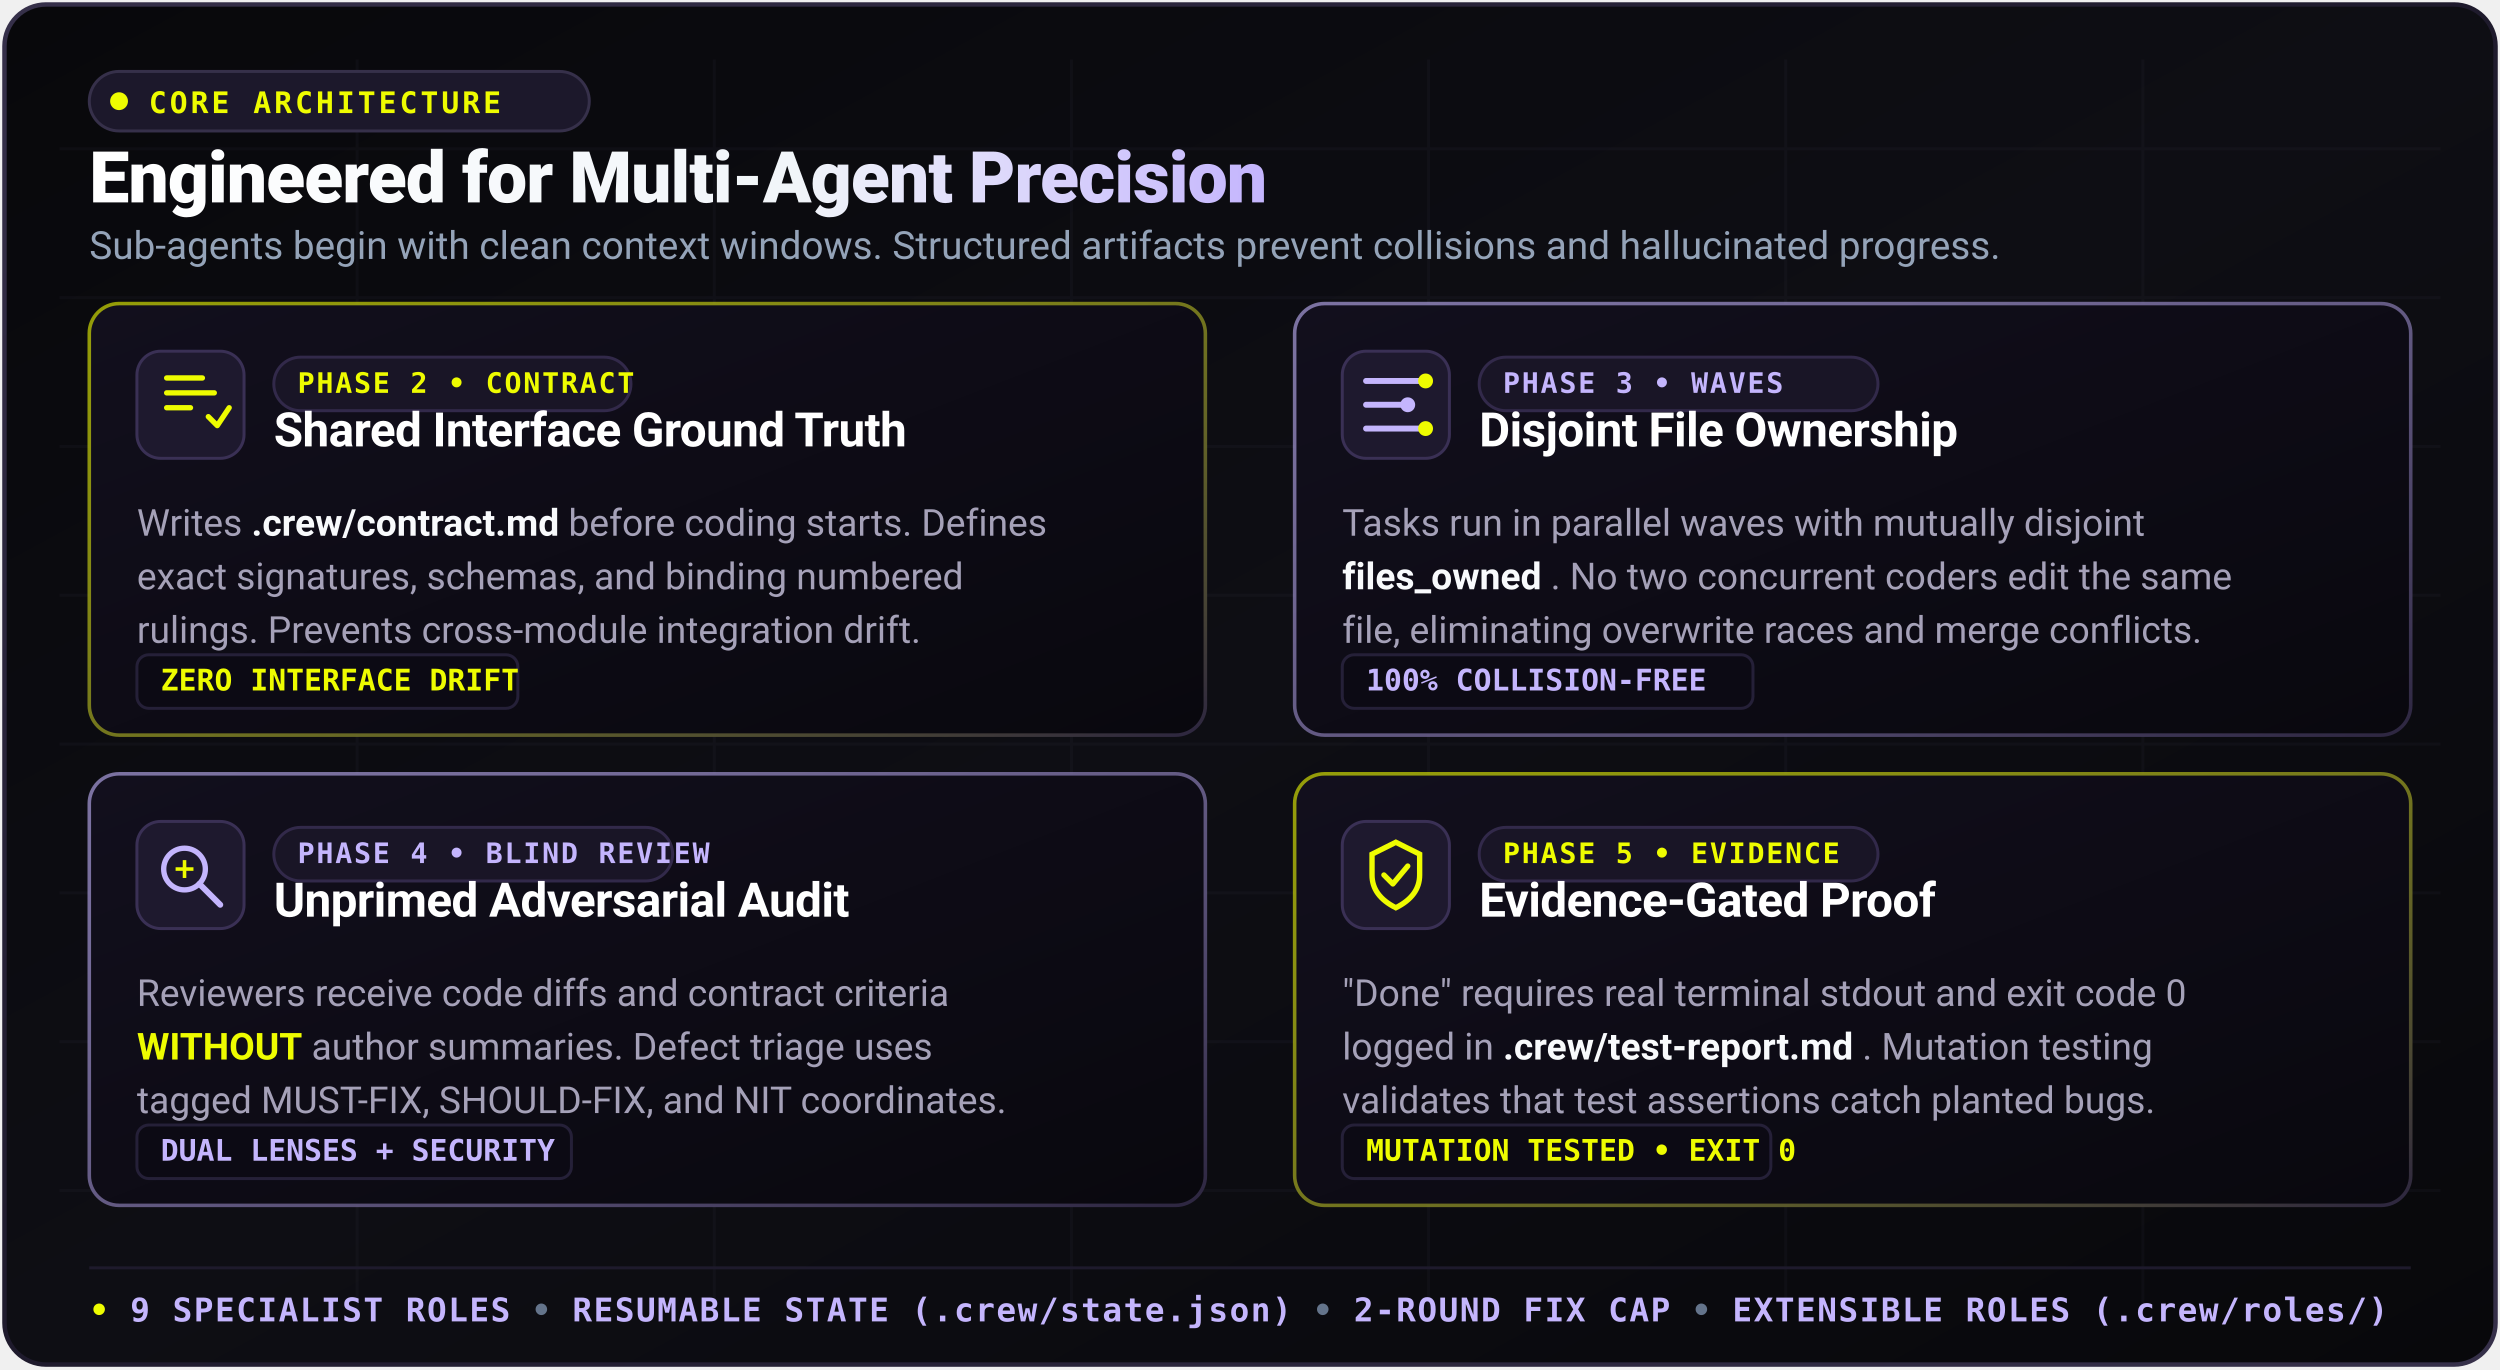
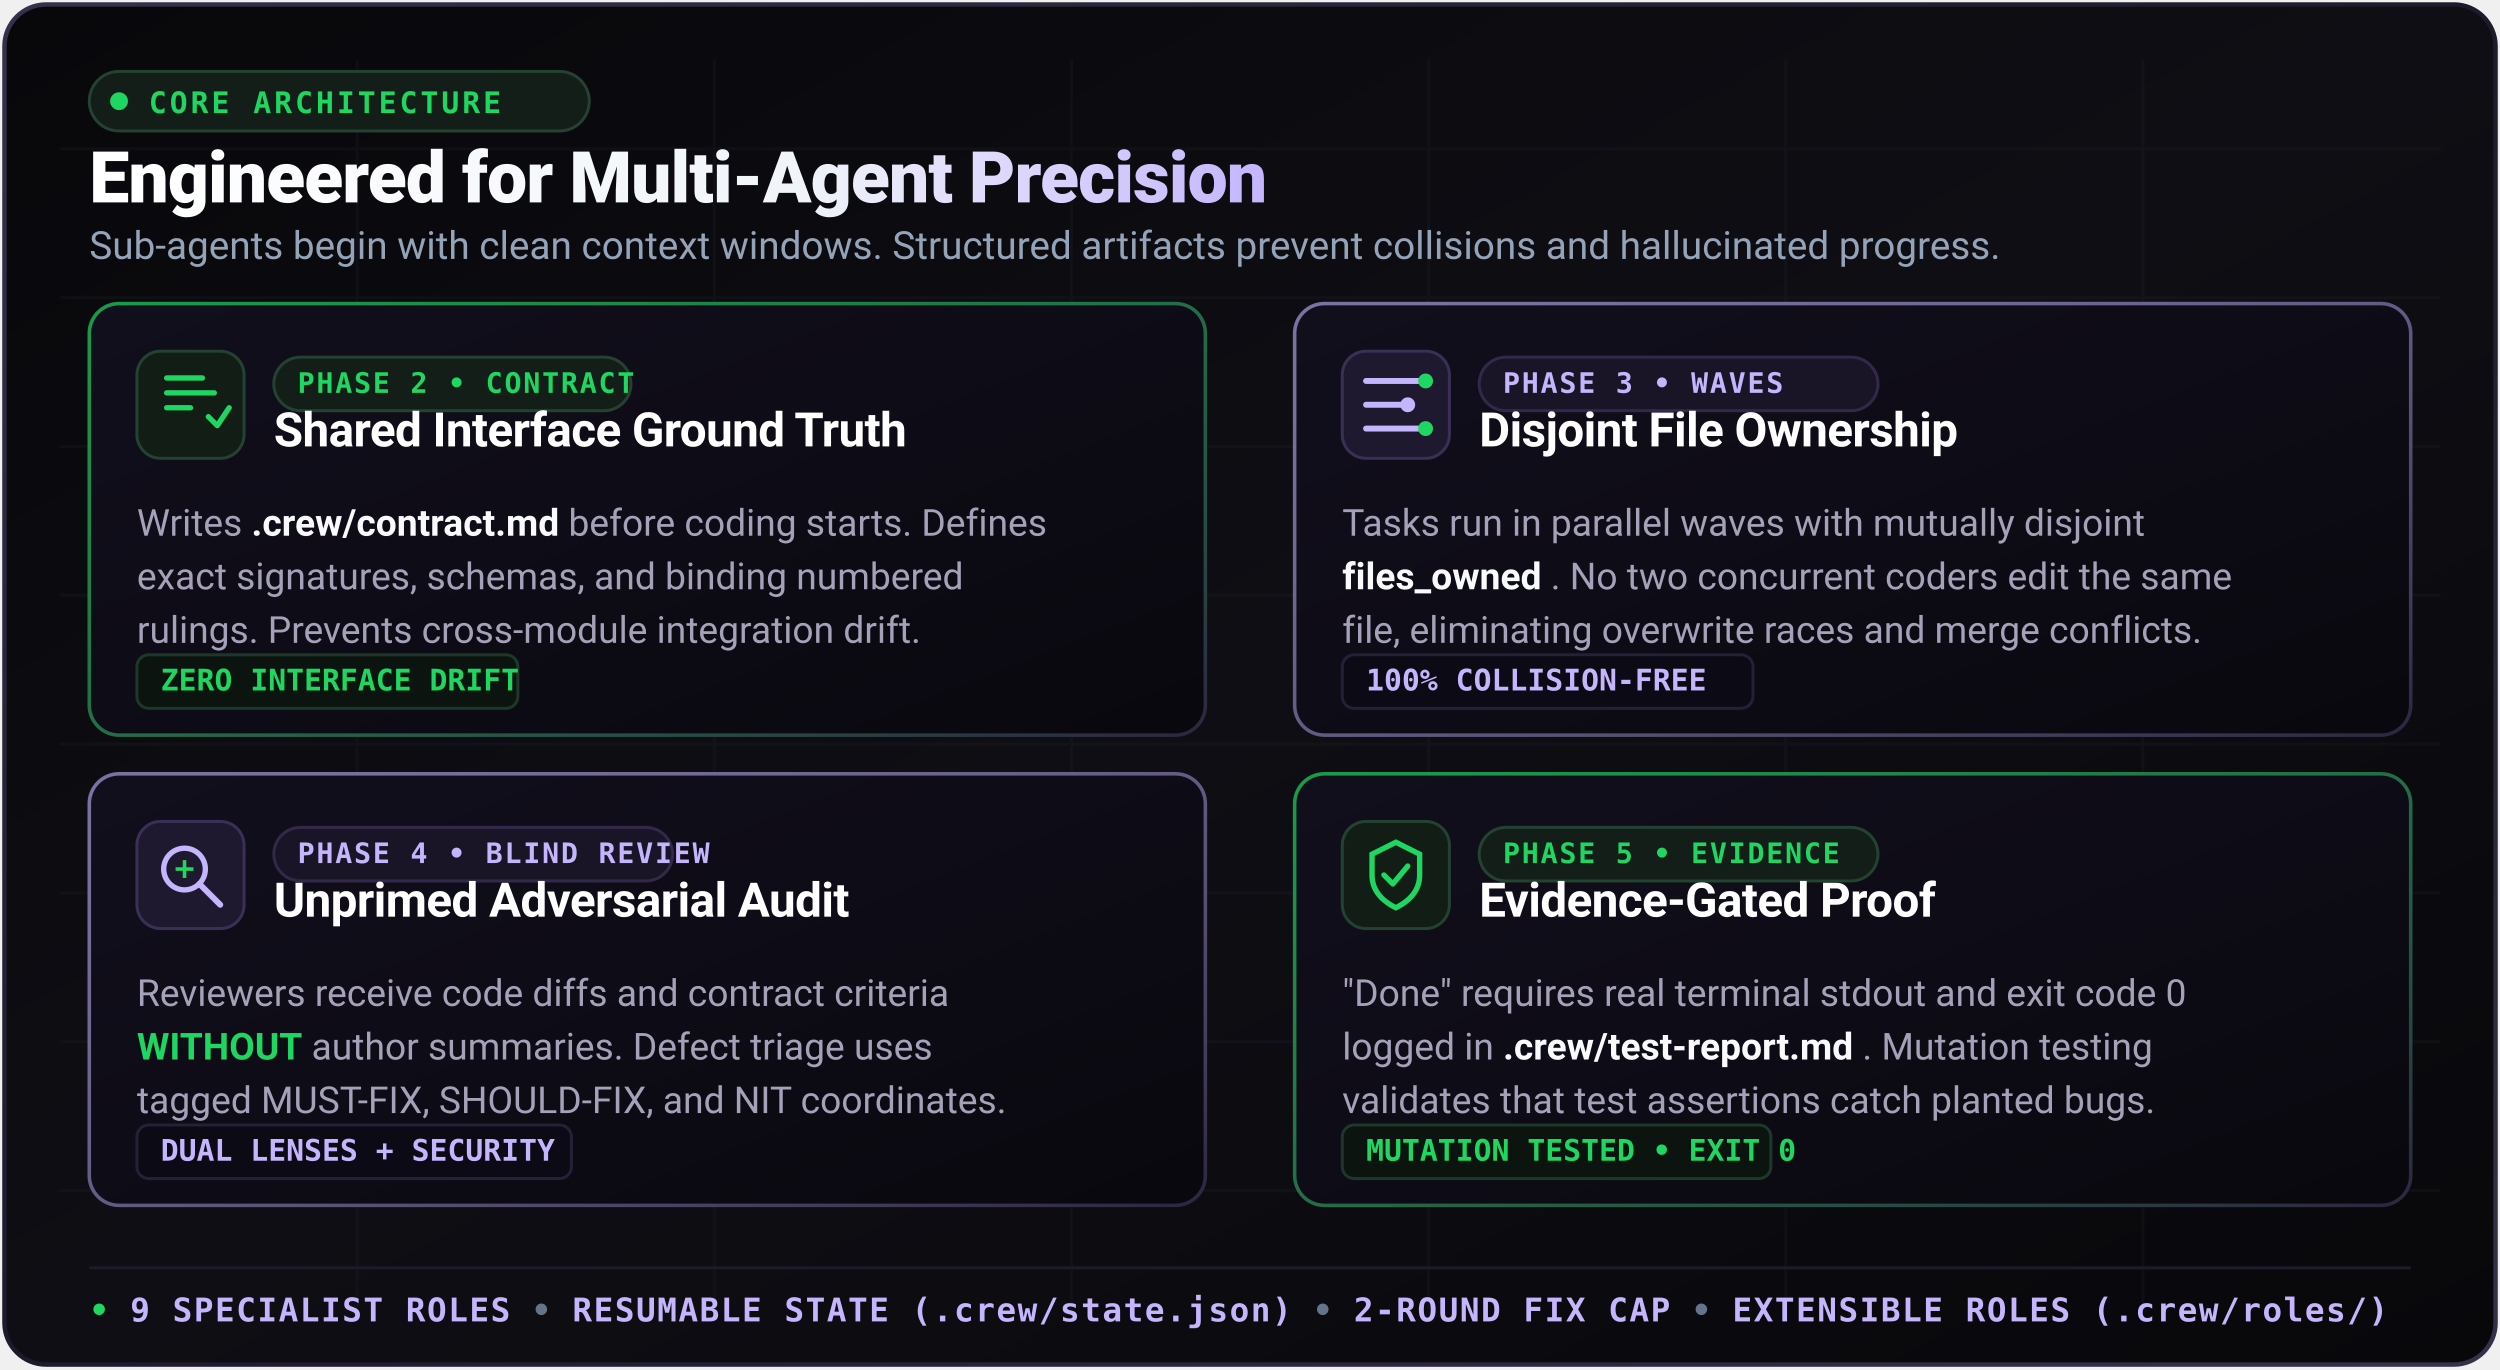
<svg xmlns="http://www.w3.org/2000/svg" viewBox="0 0 840 460" width="100%" height="460" fill="none">
  <defs>
    <linearGradient id="feat-bg" x1="0%" y1="0%" x2="100%" y2="100%">
      <stop offset="0%" stop-color="#08080B" />
      <stop offset="50%" stop-color="#0E0E14" />
      <stop offset="100%" stop-color="#08080B" />
    </linearGradient>
    <linearGradient id="card-bg" x1="0%" y1="0%" x2="100%" y2="100%">
      <stop offset="0%" stop-color="#120F1D" />
      <stop offset="100%" stop-color="#09080E" />
    </linearGradient>
    <linearGradient id="feat-border" x1="0%" y1="0%" x2="100%" y2="100%">
      <stop offset="0%" stop-color="#36304A" />
      <stop offset="50%" stop-color="#1E1A2C" />
      <stop offset="100%" stop-color="#36304A" />
    </linearGradient>
-     <linearGradient id="card-border-yellow" x1="0%" y1="0%" x2="100%" y2="100%">
-       <stop offset="0%" stop-color="#EEFC00" stop-opacity="0.6" />
+     <linearGradient id="card-border-green" x1="0%" y1="0%" x2="100%" y2="100%">
+       <stop offset="0%" stop-color="#1ED760" stop-opacity="0.7" />
      <stop offset="100%" stop-color="#2D2640" />
    </linearGradient>
    <linearGradient id="card-border-lavender" x1="0%" y1="0%" x2="100%" y2="100%">
      <stop offset="0%" stop-color="#C4B5FD" stop-opacity="0.6" />
      <stop offset="100%" stop-color="#2D2640" />
    </linearGradient>
    <linearGradient id="heading-grad" x1="0%" y1="0%" x2="100%" y2="0%">
      <stop offset="0%" stop-color="#FFFFFF" />
      <stop offset="60%" stop-color="#F1F5F9" />
      <stop offset="100%" stop-color="#C4B5FD" />
    </linearGradient>
  </defs>
  <style>
    .mono { font-family: ui-monospace, SFMono-Regular, "JetBrains Mono", Menlo, Consolas, monospace; }
    .sans { font-family: -apple-system, BlinkMacSystemFont, "Segoe UI", Roboto, Inter, Helvetica, sans-serif; }
    .head-title { font-size: 24px; font-weight: 800; fill: url(#heading-grad); letter-spacing: -0.3px; }
-     .head-tag { font-size: 10px; font-weight: 700; fill: #EEFC00; letter-spacing: 1px; }
+     .head-tag { font-size: 10px; font-weight: 700; fill: #1ED760; letter-spacing: 1px; }
    .head-desc { font-size: 13px; fill: #94A3B8; }
    .card-title { font-size: 16px; font-weight: 700; fill: #FFFFFF; letter-spacing: -0.2px; }
    .card-pill { font-size: 9.5px; font-weight: 700; letter-spacing: 0.6px; }
    .card-body { font-size: 12.5px; fill: #A5A1B8; line-height: 18px; }
    .card-tag { font-size: 10px; font-weight: 600; }
    .bottom-tag { font-size: 11px; font-weight: 600; fill: #C4B5FD; letter-spacing: 0.5px; }
  </style>
  <rect x="1.5" y="1.5" width="837" height="457" rx="14" fill="url(#feat-bg)" stroke="url(#feat-border)" stroke-width="1.5" />
  <g opacity="0.03" stroke="#C4B5FD" stroke-width="1">
    <line x1="20" y1="50" x2="820" y2="50" />
    <line x1="20" y1="100" x2="820" y2="100" />
    <line x1="20" y1="150" x2="820" y2="150" />
    <line x1="20" y1="200" x2="820" y2="200" />
    <line x1="20" y1="250" x2="820" y2="250" />
    <line x1="20" y1="300" x2="820" y2="300" />
    <line x1="20" y1="350" x2="820" y2="350" />
    <line x1="20" y1="400" x2="820" y2="400" />
    <line x1="120" y1="20" x2="120" y2="440" />
    <line x1="240" y1="20" x2="240" y2="440" />
    <line x1="360" y1="20" x2="360" y2="440" />
    <line x1="480" y1="20" x2="480" y2="440" />
    <line x1="600" y1="20" x2="600" y2="440" />
    <line x1="720" y1="20" x2="720" y2="440" />
  </g>
  <g transform="translate(30, 24)">
-     <rect x="0" y="0" width="168" height="20" rx="10" fill="#1C182B" stroke="#36304A" stroke-width="1" />
-     <circle cx="10" cy="10" r="3" fill="#EEFC00" />
+     <rect x="0" y="0" width="168" height="20" rx="10" fill="#141E18" stroke="#234230" stroke-width="1" />
+     <circle cx="10" cy="10" r="3" fill="#1ED760" />
    <text x="20" y="14" class="mono head-tag">CORE ARCHITECTURE</text>
    <text x="0" y="44" class="sans head-title">Engineered for Multi-Agent Precision</text>
    <text x="0" y="63" class="sans head-desc">Sub-agents begin with clean context windows. Structured artifacts prevent collisions and hallucinated progress.</text>
  </g>
  <g transform="translate(30, 102)">
-     <rect x="0" y="0" width="375" height="145" rx="10" fill="url(#card-bg)" stroke="url(#card-border-yellow)" stroke-width="1.2" />
-     <rect x="16" y="16" width="36" height="36" rx="8" fill="#1E192E" stroke="#3A3055" stroke-width="1" />
-     <path d="M26,25 L38,25 M26,30 L42,30 M26,35 L34,35 M40,38 L43,41 L47,35" stroke="#EEFC00" stroke-width="1.8" stroke-linecap="round" stroke-linejoin="round" />
-     <rect x="62" y="18" width="120" height="18" rx="9" fill="#191526" stroke="#32294A" stroke-width="1" />
-     <text x="70" y="30" class="mono card-pill" fill="#EEFC00">PHASE 2 • CONTRACT</text>
+     <rect x="0" y="0" width="375" height="145" rx="10" fill="url(#card-bg)" stroke="url(#card-border-green)" stroke-width="1.2" />
+     <rect x="16" y="16" width="36" height="36" rx="8" fill="#121D16" stroke="#234230" stroke-width="1" />
+     <path d="M26,25 L38,25 M26,30 L42,30 M26,35 L34,35 M40,38 L43,41 L47,35" stroke="#1ED760" stroke-width="1.8" stroke-linecap="round" stroke-linejoin="round" />
+     <rect x="62" y="18" width="120" height="18" rx="9" fill="#141E18" stroke="#234230" stroke-width="1" />
+     <text x="70" y="30" class="mono card-pill" fill="#1ED760">PHASE 2 • CONTRACT</text>
    <text x="62" y="48" class="sans card-title">Shared Interface Ground Truth</text>
    <text x="16" y="78" class="sans card-body">
      <tspan x="16" dy="0">Writes </tspan>
      <tspan fill="#F8FAFC" font-weight="600">.crew/contract.md</tspan>
      <tspan> before coding starts. Defines</tspan>
      <tspan x="16" dy="18">exact signatures, schemas, and binding numbered</tspan>
      <tspan x="16" dy="18">rulings. Prevents cross-module integration drift.</tspan>
    </text>
-     <rect x="16" y="118" width="128" height="18" rx="4" fill="#0C0A14" stroke="#252038" stroke-width="1" />
-     <text x="24" y="130" class="mono card-tag" fill="#EEFC00">ZERO INTERFACE DRIFT</text>
+     <rect x="16" y="118" width="128" height="18" rx="4" fill="#0C140F" stroke="#1D3828" stroke-width="1" />
+     <text x="24" y="130" class="mono card-tag" fill="#1ED760">ZERO INTERFACE DRIFT</text>
  </g>
  <g transform="translate(435, 102)">
    <rect x="0" y="0" width="375" height="145" rx="10" fill="url(#card-bg)" stroke="url(#card-border-lavender)" stroke-width="1.2" />
    <rect x="16" y="16" width="36" height="36" rx="8" fill="#1E192E" stroke="#3A3055" stroke-width="1" />
    <path d="M24,26 L44,26 M24,34 L38,34 M24,42 L44,42" stroke="#C4B5FD" stroke-width="2" stroke-linecap="round" />
-     <circle cx="44" cy="26" r="2.5" fill="#EEFC00" />
+     <circle cx="44" cy="26" r="2.5" fill="#1ED760" />
    <circle cx="38" cy="34" r="2.5" fill="#C4B5FD" />
-     <circle cx="44" cy="42" r="2.5" fill="#EEFC00" />
+     <circle cx="44" cy="42" r="2.5" fill="#1ED760" />
    <rect x="62" y="18" width="134" height="18" rx="9" fill="#191526" stroke="#32294A" stroke-width="1" />
    <text x="70" y="30" class="mono card-pill" fill="#C4B5FD">PHASE 3 • WAVES</text>
    <text x="62" y="48" class="sans card-title">Disjoint File Ownership</text>
    <text x="16" y="78" class="sans card-body">
      <tspan x="16" dy="0">Tasks run in parallel waves with mutually disjoint</tspan>
      <tspan x="16" dy="18" fill="#F8FAFC" font-weight="600">files_owned</tspan>
      <tspan>. No two concurrent coders edit the same</tspan>
      <tspan x="16" dy="18">file, eliminating overwrite races and merge conflicts.</tspan>
    </text>
    <rect x="16" y="118" width="138" height="18" rx="4" fill="#0C0A14" stroke="#252038" stroke-width="1" />
    <text x="24" y="130" class="mono card-tag" fill="#C4B5FD">100% COLLISION-FREE</text>
  </g>
  <g transform="translate(30, 260)">
    <rect x="0" y="0" width="375" height="145" rx="10" fill="url(#card-bg)" stroke="url(#card-border-lavender)" stroke-width="1.2" />
    <rect x="16" y="16" width="36" height="36" rx="8" fill="#1E192E" stroke="#3A3055" stroke-width="1" />
    <circle cx="32" cy="32" r="7" stroke="#C4B5FD" stroke-width="1.8" />
    <line x1="37" y1="37" x2="44" y2="44" stroke="#C4B5FD" stroke-width="2" stroke-linecap="round" />
-     <path d="M29,32 L35,32 M32,29 L32,35" stroke="#EEFC00" stroke-width="1.2" />
+     <path d="M29,32 L35,32 M32,29 L32,35" stroke="#1ED760" stroke-width="1.2" />
    <rect x="62" y="18" width="134" height="18" rx="9" fill="#191526" stroke="#32294A" stroke-width="1" />
    <text x="70" y="30" class="mono card-pill" fill="#C4B5FD">PHASE 4 • BLIND REVIEW</text>
    <text x="62" y="48" class="sans card-title">Unprimed Adversarial Audit</text>
    <text x="16" y="78" class="sans card-body">
      <tspan x="16" dy="0">Reviewers receive code diffs and contract criteria</tspan>
-       <tspan x="16" dy="18" fill="#EEFC00" font-weight="600">WITHOUT</tspan>
+       <tspan x="16" dy="18" fill="#1ED760" font-weight="600">WITHOUT</tspan>
      <tspan> author summaries. Defect triage uses</tspan>
      <tspan x="16" dy="18">tagged MUST-FIX, SHOULD-FIX, and NIT coordinates.</tspan>
    </text>
    <rect x="16" y="118" width="146" height="18" rx="4" fill="#0C0A14" stroke="#252038" stroke-width="1" />
    <text x="24" y="130" class="mono card-tag" fill="#C4B5FD">DUAL LENSES + SECURITY</text>
  </g>
  <g transform="translate(435, 260)">
-     <rect x="0" y="0" width="375" height="145" rx="10" fill="url(#card-bg)" stroke="url(#card-border-yellow)" stroke-width="1.2" />
-     <rect x="16" y="16" width="36" height="36" rx="8" fill="#1E192E" stroke="#3A3055" stroke-width="1" />
-     <path d="M26,27 L34,23 L42,27 L42,34 Q42,41 34,45 Q26,41 26,34 Z" fill="none" stroke="#EEFC00" stroke-width="1.8" />
-     <path d="M30,34 L33,37 L38,31" stroke="#EEFC00" stroke-width="1.8" stroke-linecap="round" stroke-linejoin="round" />
-     <rect x="62" y="18" width="134" height="18" rx="9" fill="#191526" stroke="#32294A" stroke-width="1" />
-     <text x="70" y="30" class="mono card-pill" fill="#EEFC00">PHASE 5 • EVIDENCE</text>
+     <rect x="0" y="0" width="375" height="145" rx="10" fill="url(#card-bg)" stroke="url(#card-border-green)" stroke-width="1.2" />
+     <rect x="16" y="16" width="36" height="36" rx="8" fill="#121D16" stroke="#234230" stroke-width="1" />
+     <path d="M26,27 L34,23 L42,27 L42,34 Q42,41 34,45 Q26,41 26,34 Z" fill="none" stroke="#1ED760" stroke-width="1.8" />
+     <path d="M30,34 L33,37 L38,31" stroke="#1ED760" stroke-width="1.8" stroke-linecap="round" stroke-linejoin="round" />
+     <rect x="62" y="18" width="134" height="18" rx="9" fill="#141E18" stroke="#234230" stroke-width="1" />
+     <text x="70" y="30" class="mono card-pill" fill="#1ED760">PHASE 5 • EVIDENCE</text>
    <text x="62" y="48" class="sans card-title">Evidence-Gated Proof</text>
    <text x="16" y="78" class="sans card-body">
      <tspan x="16" dy="0">"Done" requires real terminal stdout and exit code 0</tspan>
      <tspan x="16" dy="18">logged in </tspan>
      <tspan fill="#F8FAFC" font-weight="600">.crew/test-report.md</tspan>
      <tspan>. Mutation testing</tspan>
      <tspan x="16" dy="18">validates that test assertions catch planted bugs.</tspan>
    </text>
-     <rect x="16" y="118" width="144" height="18" rx="4" fill="#0C0A14" stroke="#252038" stroke-width="1" />
-     <text x="24" y="130" class="mono card-tag" fill="#EEFC00">MUTATION TESTED • EXIT 0</text>
+     <rect x="16" y="118" width="144" height="18" rx="4" fill="#0C140F" stroke="#1D3828" stroke-width="1" />
+     <text x="24" y="130" class="mono card-tag" fill="#1ED760">MUTATION TESTED • EXIT 0</text>
  </g>
  <g transform="translate(30, 426)">
    <line x1="0" y1="0" x2="780" y2="0" stroke="#1E1A2C" stroke-width="1" />
    <text x="0" y="18" class="mono bottom-tag">
-       <tspan fill="#EEFC00">•</tspan> 9 SPECIALIST ROLES 
+       <tspan fill="#1ED760">•</tspan> 9 SPECIALIST ROLES 
      <tspan fill="#64748B"> • </tspan> RESUMABLE STATE (.crew/state.json) 
      <tspan fill="#64748B"> • </tspan> 2-ROUND FIX CAP 
      <tspan fill="#64748B"> • </tspan> EXTENSIBLE ROLES (.crew/roles/)
    </text>
  </g>
</svg>
